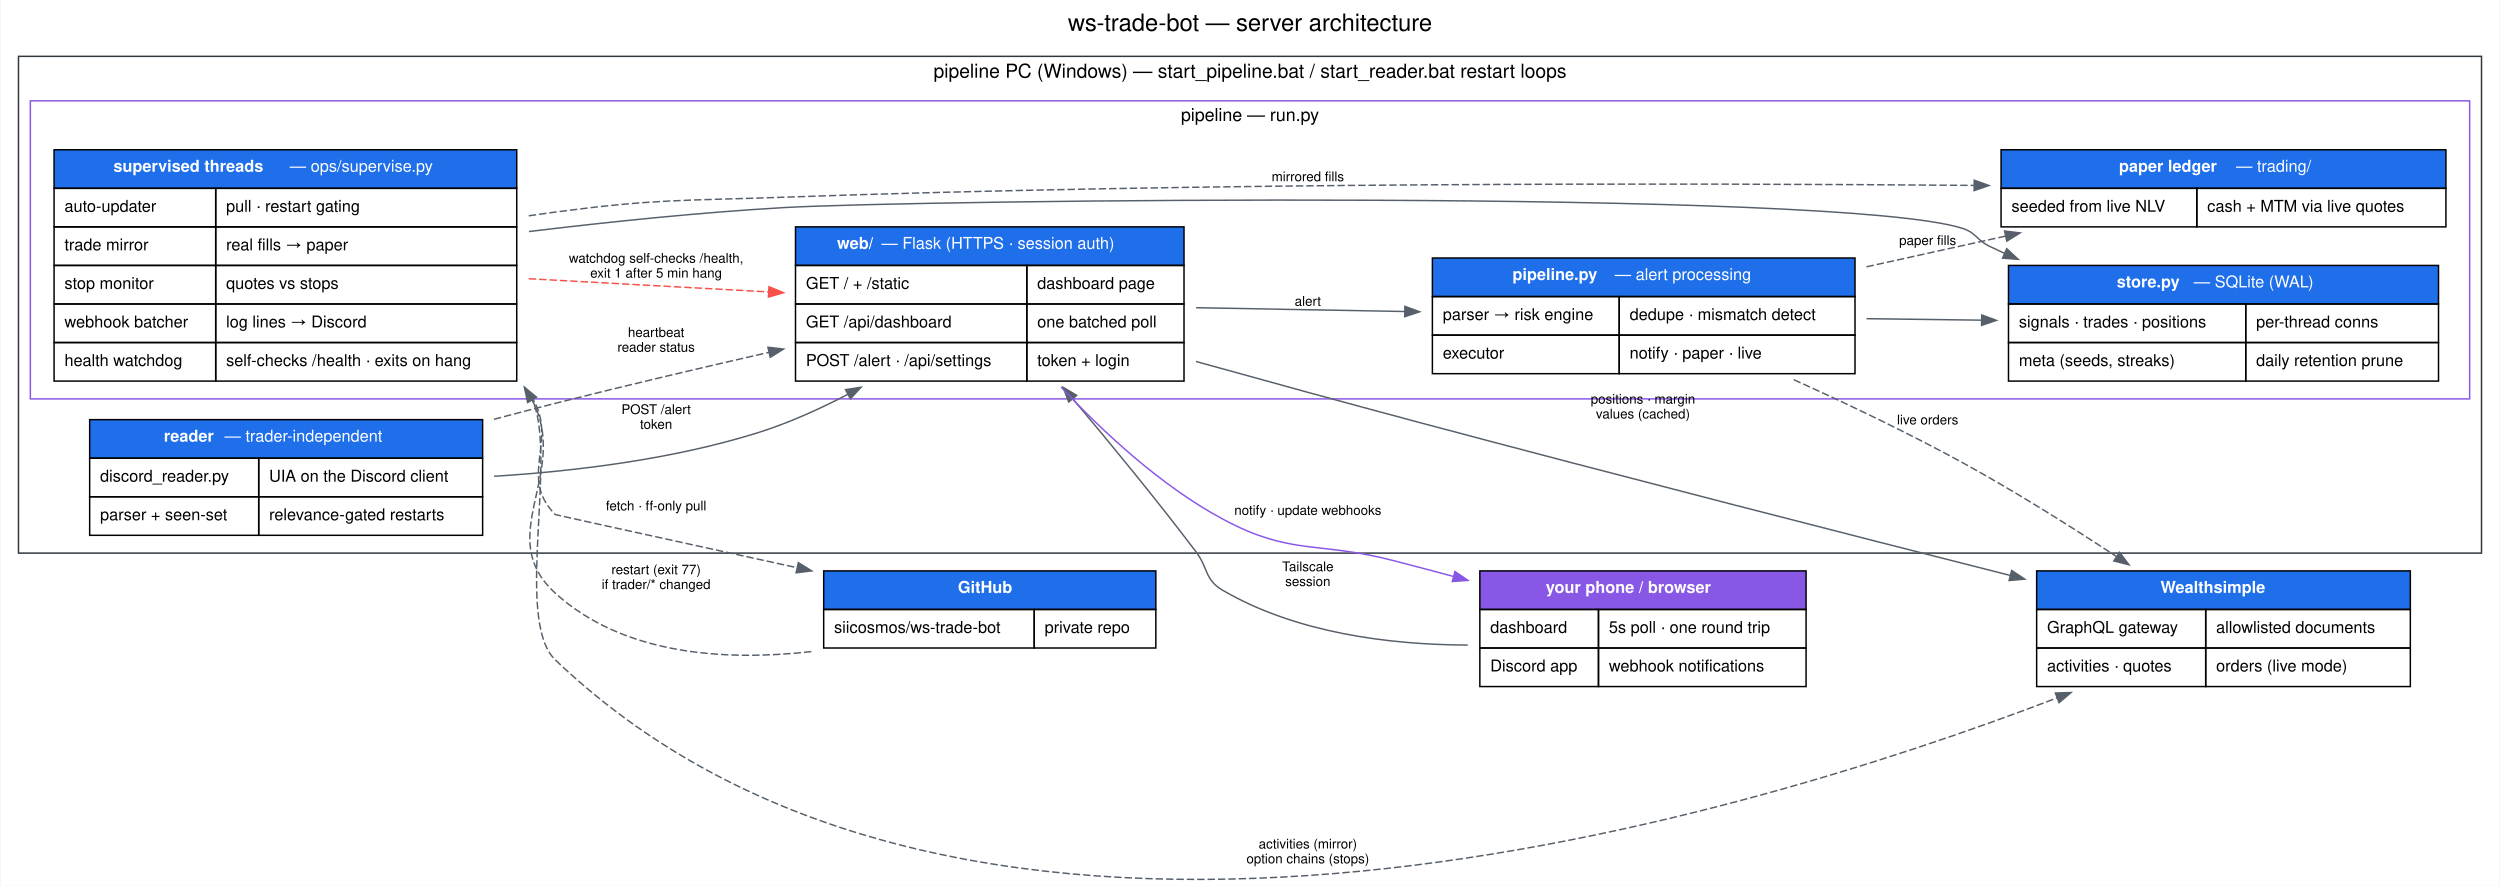
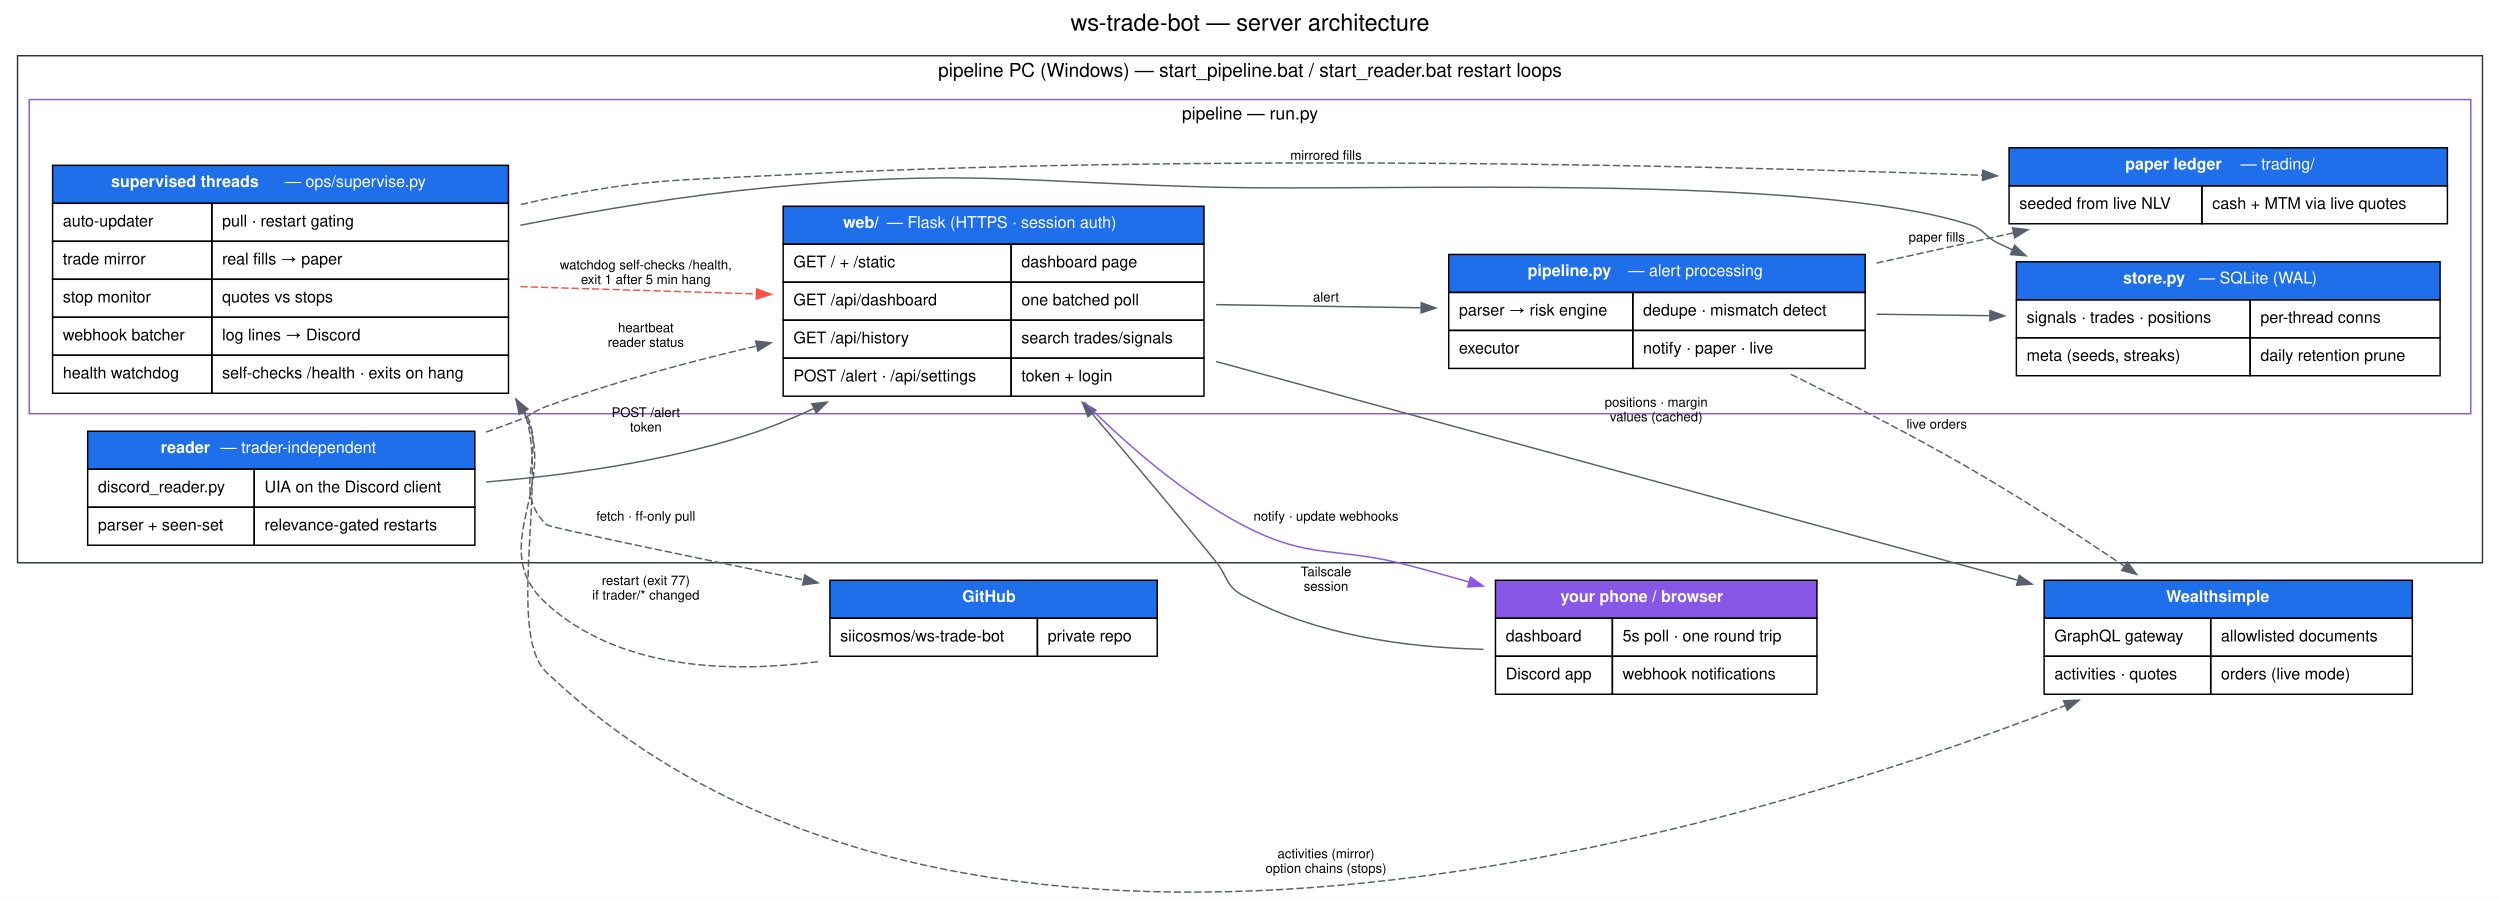
- <svg xmlns="http://www.w3.org/2000/svg" width="1685pt" height="597pt" viewBox="0.00 0.00 1685.00 597.33">
-   <g id="graph0" class="graph" transform="scale(1 1) rotate(0) translate(4 593.33)">
-     <polygon fill="white" stroke="transparent" points="-4,4 -4,-593.33 1681,-593.33 1681,4 -4,4" />
-     <text text-anchor="middle" x="838.5" y="-572.53" font-family="Helvetica,sans-Serif" font-size="16.00">ws-trade-bot — server architecture</text>
+ <svg xmlns="http://www.w3.org/2000/svg" width="1711pt" height="615pt" viewBox="0.00 0.00 1711.00 614.71">
+   <g id="graph0" class="graph" transform="scale(1 1) rotate(0) translate(4 610.71)">
+     <polygon fill="white" stroke="transparent" points="-4,4 -4,-610.71 1707,-610.71 1707,4 -4,4" />
+     <text text-anchor="middle" x="851.5" y="-589.91" font-family="Helvetica,sans-Serif" font-size="16.00">ws-trade-bot — server architecture</text>
    <g id="clust1" class="cluster">
-       <polygon fill="none" stroke="#30363d" points="8,-220.33 8,-555.33 1669,-555.33 1669,-220.33 8,-220.33" />
-       <text text-anchor="middle" x="838.5" y="-540.93" font-family="Helvetica,sans-Serif" font-size="13.00">pipeline PC (Windows) — start_pipeline.bat / start_reader.bat restart loops</text>
+       <polygon fill="none" stroke="#30363d" points="8,-225.71 8,-572.71 1695,-572.71 1695,-225.71 8,-225.71" />
+       <text text-anchor="middle" x="851.5" y="-558.31" font-family="Helvetica,sans-Serif" font-size="13.00">pipeline PC (Windows) — start_pipeline.bat / start_reader.bat restart loops</text>
    </g>
    <g id="clust2" class="cluster">
-       <polygon fill="none" stroke="#8957e5" points="16,-324.33 16,-525.33 1661,-525.33 1661,-324.33 16,-324.33" />
-       <text text-anchor="middle" x="838.5" y="-511.73" font-family="Helvetica,sans-Serif" font-size="12.00">pipeline — run.py</text>
+       <polygon fill="none" stroke="#8957e5" points="16,-327.71 16,-542.71 1687,-542.71 1687,-327.71 16,-327.71" />
+       <text text-anchor="middle" x="851.5" y="-529.11" font-family="Helvetica,sans-Serif" font-size="12.00">pipeline — run.py</text>
    </g>
    <g id="node1" class="node">
-       <polygon fill="white" stroke="transparent" points="993.5,-130.33 993.5,-208.33 1213.5,-208.33 1213.5,-130.33 993.5,-130.33" />
-       <polygon fill="#8957e5" stroke="transparent" points="993.5,-182.33 993.5,-208.33 1213.5,-208.33 1213.5,-182.33 993.5,-182.33" />
-       <polygon fill="none" stroke="black" points="993.5,-182.33 993.5,-208.33 1213.5,-208.33 1213.5,-182.33 993.5,-182.33" />
-       <text text-anchor="start" x="1038" y="-193.53" font-family="Helvetica,sans-Serif" font-weight="bold" font-size="11.00" fill="white">your phone / browser</text>
-       <polygon fill="none" stroke="black" points="993.5,-156.33 993.5,-182.33 1073.5,-182.33 1073.5,-156.33 993.5,-156.33" />
-       <text text-anchor="start" x="1000.5" y="-166.53" font-family="Helvetica,sans-Serif" font-size="11.00">dashboard</text>
-       <polygon fill="none" stroke="black" points="1073.5,-156.33 1073.5,-182.33 1213.5,-182.33 1213.5,-156.33 1073.5,-156.33" />
-       <text text-anchor="start" x="1080.5" y="-166.53" font-family="Helvetica,sans-Serif" font-size="11.00">5s poll · one round trip</text>
-       <polygon fill="none" stroke="black" points="993.5,-130.33 993.5,-156.33 1073.5,-156.33 1073.5,-130.33 993.5,-130.33" />
-       <text text-anchor="start" x="1000.5" y="-140.53" font-family="Helvetica,sans-Serif" font-size="11.00">Discord app</text>
-       <polygon fill="none" stroke="black" points="1073.5,-130.33 1073.5,-156.33 1213.5,-156.33 1213.5,-130.33 1073.5,-130.33" />
-       <text text-anchor="start" x="1080.5" y="-140.53" font-family="Helvetica,sans-Serif" font-size="11.00">webhook notifications</text>
+       <polygon fill="white" stroke="transparent" points="1019.5,-135.71 1019.5,-213.71 1239.5,-213.71 1239.5,-135.71 1019.5,-135.71" />
+       <polygon fill="#8957e5" stroke="transparent" points="1019.5,-187.71 1019.5,-213.71 1239.5,-213.71 1239.5,-187.71 1019.5,-187.71" />
+       <polygon fill="none" stroke="black" points="1019.5,-187.71 1019.5,-213.71 1239.5,-213.71 1239.5,-187.71 1019.5,-187.71" />
+       <text text-anchor="start" x="1064" y="-198.91" font-family="Helvetica,sans-Serif" font-weight="bold" font-size="11.00" fill="white">your phone / browser</text>
+       <polygon fill="none" stroke="black" points="1019.5,-161.71 1019.5,-187.71 1099.5,-187.71 1099.5,-161.71 1019.5,-161.71" />
+       <text text-anchor="start" x="1026.5" y="-171.91" font-family="Helvetica,sans-Serif" font-size="11.00">dashboard</text>
+       <polygon fill="none" stroke="black" points="1099.5,-161.71 1099.5,-187.71 1239.5,-187.71 1239.5,-161.71 1099.5,-161.71" />
+       <text text-anchor="start" x="1106.5" y="-171.91" font-family="Helvetica,sans-Serif" font-size="11.00">5s poll · one round trip</text>
+       <polygon fill="none" stroke="black" points="1019.5,-135.71 1019.5,-161.71 1099.5,-161.71 1099.5,-135.71 1019.5,-135.71" />
+       <text text-anchor="start" x="1026.5" y="-145.91" font-family="Helvetica,sans-Serif" font-size="11.00">Discord app</text>
+       <polygon fill="none" stroke="black" points="1099.5,-135.71 1099.5,-161.71 1239.5,-161.71 1239.5,-135.71 1099.5,-135.71" />
+       <text text-anchor="start" x="1106.5" y="-145.91" font-family="Helvetica,sans-Serif" font-size="11.00">webhook notifications</text>
    </g>
    <g id="node5" class="node">
-       <polygon fill="white" stroke="transparent" points="532,-336.33 532,-440.33 794,-440.33 794,-336.33 532,-336.33" />
-       <polygon fill="#1f6feb" stroke="transparent" points="532,-414.33 532,-440.33 794,-440.33 794,-414.33 532,-414.33" />
-       <polygon fill="none" stroke="black" points="532,-414.33 532,-440.33 794,-440.33 794,-414.33 532,-414.33" />
-       <text text-anchor="start" x="560" y="-425.53" font-family="Helvetica,sans-Serif" font-weight="bold" font-size="11.00" fill="white">web/</text>
-       <text text-anchor="start" x="590" y="-425.53" font-family="Helvetica,sans-Serif" font-size="11.00" fill="white"> — Flask (HTTPS · session auth)</text>
-       <polygon fill="none" stroke="black" points="532,-388.33 532,-414.33 688,-414.33 688,-388.33 532,-388.33" />
-       <text text-anchor="start" x="539" y="-398.53" font-family="Helvetica,sans-Serif" font-size="11.00">GET / + /static</text>
-       <polygon fill="none" stroke="black" points="688,-388.33 688,-414.33 794,-414.33 794,-388.33 688,-388.33" />
-       <text text-anchor="start" x="695" y="-398.53" font-family="Helvetica,sans-Serif" font-size="11.00">dashboard page</text>
-       <polygon fill="none" stroke="black" points="532,-362.33 532,-388.33 688,-388.33 688,-362.33 532,-362.33" />
-       <text text-anchor="start" x="539" y="-372.53" font-family="Helvetica,sans-Serif" font-size="11.00">GET /api/dashboard</text>
-       <polygon fill="none" stroke="black" points="688,-362.33 688,-388.33 794,-388.33 794,-362.33 688,-362.33" />
-       <text text-anchor="start" x="695" y="-372.53" font-family="Helvetica,sans-Serif" font-size="11.00">one batched poll</text>
-       <polygon fill="none" stroke="black" points="532,-336.33 532,-362.33 688,-362.33 688,-336.33 532,-336.33" />
-       <text text-anchor="start" x="539" y="-346.53" font-family="Helvetica,sans-Serif" font-size="11.00">POST /alert · /api/settings</text>
-       <polygon fill="none" stroke="black" points="688,-336.33 688,-362.33 794,-362.33 794,-336.33 688,-336.33" />
-       <text text-anchor="start" x="695" y="-346.53" font-family="Helvetica,sans-Serif" font-size="11.00">token + login</text>
+       <polygon fill="white" stroke="transparent" points="532,-339.71 532,-469.71 820,-469.71 820,-339.71 532,-339.71" />
+       <polygon fill="#1f6feb" stroke="transparent" points="532,-443.71 532,-469.71 820,-469.71 820,-443.71 532,-443.71" />
+       <polygon fill="none" stroke="black" points="532,-443.71 532,-469.71 820,-469.71 820,-443.71 532,-443.71" />
+       <text text-anchor="start" x="573" y="-454.91" font-family="Helvetica,sans-Serif" font-weight="bold" font-size="11.00" fill="white">web/</text>
+       <text text-anchor="start" x="603" y="-454.91" font-family="Helvetica,sans-Serif" font-size="11.00" fill="white"> — Flask (HTTPS · session auth)</text>
+       <polygon fill="none" stroke="black" points="532,-417.71 532,-443.71 688,-443.71 688,-417.71 532,-417.71" />
+       <text text-anchor="start" x="539" y="-427.91" font-family="Helvetica,sans-Serif" font-size="11.00">GET / + /static</text>
+       <polygon fill="none" stroke="black" points="688,-417.71 688,-443.71 820,-443.71 820,-417.71 688,-417.71" />
+       <text text-anchor="start" x="695" y="-427.91" font-family="Helvetica,sans-Serif" font-size="11.00">dashboard page</text>
+       <polygon fill="none" stroke="black" points="532,-391.71 532,-417.71 688,-417.71 688,-391.71 532,-391.71" />
+       <text text-anchor="start" x="539" y="-401.91" font-family="Helvetica,sans-Serif" font-size="11.00">GET /api/dashboard</text>
+       <polygon fill="none" stroke="black" points="688,-391.71 688,-417.71 820,-417.71 820,-391.71 688,-391.71" />
+       <text text-anchor="start" x="695" y="-401.91" font-family="Helvetica,sans-Serif" font-size="11.00">one batched poll</text>
+       <polygon fill="none" stroke="black" points="532,-365.71 532,-391.71 688,-391.71 688,-365.71 532,-365.71" />
+       <text text-anchor="start" x="539" y="-375.91" font-family="Helvetica,sans-Serif" font-size="11.00">GET /api/history</text>
+       <polygon fill="none" stroke="black" points="688,-365.71 688,-391.71 820,-391.71 820,-365.71 688,-365.71" />
+       <text text-anchor="start" x="695" y="-375.91" font-family="Helvetica,sans-Serif" font-size="11.00">search trades/signals</text>
+       <polygon fill="none" stroke="black" points="532,-339.71 532,-365.71 688,-365.71 688,-339.71 532,-339.71" />
+       <text text-anchor="start" x="539" y="-349.91" font-family="Helvetica,sans-Serif" font-size="11.00">POST /alert · /api/settings</text>
+       <polygon fill="none" stroke="black" points="688,-339.71 688,-365.71 820,-365.71 820,-339.71 688,-339.71" />
+       <text text-anchor="start" x="695" y="-349.91" font-family="Helvetica,sans-Serif" font-size="11.00">token + login</text>
    </g>
    <g id="edge3" class="edge">
-       <path fill="none" stroke="#57606a" d="M985.36,-158.31C931.7,-158.52 869.23,-166.59 820,-195.33 807.86,-202.42 810.48,-210.13 802,-221.33 775.63,-256.16 744.78,-293.77 718.94,-324.46" />
-       <polygon fill="#57606a" stroke="#57606a" points="716.26,-322.21 712.49,-332.11 721.61,-326.72 716.26,-322.21" />
-       <text text-anchor="middle" x="877.5" y="-208.13" font-family="Helvetica,sans-Serif" font-size="9.00">Tailscale</text>
-       <text text-anchor="middle" x="877.5" y="-198.13" font-family="Helvetica,sans-Serif" font-size="9.00">session</text>
+       <path fill="none" stroke="#57606a" d="M1011.32,-166.46C957.95,-167.63 895.74,-176.24 846,-203.71 834.64,-209.99 836.2,-216.65 828,-226.71 800.74,-260.16 770.04,-296.58 743.47,-327.71" />
+       <polygon fill="#57606a" stroke="#57606a" points="740.64,-325.63 736.81,-335.5 745.96,-330.17 740.64,-325.63" />
+       <text text-anchor="middle" x="903.5" y="-216.51" font-family="Helvetica,sans-Serif" font-size="9.00">Tailscale</text>
+       <text text-anchor="middle" x="903.5" y="-206.51" font-family="Helvetica,sans-Serif" font-size="9.00">session</text>
    </g>
    <g id="node2" class="node">
-       <polygon fill="white" stroke="transparent" points="551,-156.33 551,-208.33 775,-208.33 775,-156.33 551,-156.33" />
-       <polygon fill="#1f6feb" stroke="transparent" points="551,-182.33 551,-208.33 775,-208.33 775,-182.33 551,-182.33" />
-       <polygon fill="none" stroke="black" points="551,-182.33 551,-208.33 775,-208.33 775,-182.33 551,-182.33" />
-       <text text-anchor="start" x="641.5" y="-193.53" font-family="Helvetica,sans-Serif" font-weight="bold" font-size="11.00" fill="white">GitHub</text>
-       <polygon fill="none" stroke="black" points="551,-156.33 551,-182.33 693,-182.33 693,-156.33 551,-156.33" />
-       <text text-anchor="start" x="558" y="-166.53" font-family="Helvetica,sans-Serif" font-size="11.00">siicosmos/ws-trade-bot</text>
-       <polygon fill="none" stroke="black" points="693,-156.33 693,-182.33 775,-182.33 775,-156.33 693,-156.33" />
-       <text text-anchor="start" x="700" y="-166.53" font-family="Helvetica,sans-Serif" font-size="11.00">private repo</text>
+       <polygon fill="white" stroke="transparent" points="564,-161.71 564,-213.71 788,-213.71 788,-161.71 564,-161.71" />
+       <polygon fill="#1f6feb" stroke="transparent" points="564,-187.71 564,-213.71 788,-213.71 788,-187.71 564,-187.71" />
+       <polygon fill="none" stroke="black" points="564,-187.71 564,-213.71 788,-213.71 788,-187.71 564,-187.71" />
+       <text text-anchor="start" x="654.5" y="-198.91" font-family="Helvetica,sans-Serif" font-weight="bold" font-size="11.00" fill="white">GitHub</text>
+       <polygon fill="none" stroke="black" points="564,-161.71 564,-187.71 706,-187.71 706,-161.71 564,-161.71" />
+       <text text-anchor="start" x="571" y="-171.91" font-family="Helvetica,sans-Serif" font-size="11.00">siicosmos/ws-trade-bot</text>
+       <polygon fill="none" stroke="black" points="706,-161.71 706,-187.71 788,-187.71 788,-161.71 706,-161.71" />
+       <text text-anchor="start" x="713" y="-171.91" font-family="Helvetica,sans-Serif" font-size="11.00">private repo</text>
    </g>
    <g id="node8" class="node">
-       <polygon fill="white" stroke="transparent" points="32,-336.33 32,-492.33 344,-492.33 344,-336.33 32,-336.33" />
-       <polygon fill="#1f6feb" stroke="transparent" points="32,-466.33 32,-492.33 344,-492.33 344,-466.33 32,-466.33" />
-       <polygon fill="none" stroke="black" points="32,-466.33 32,-492.33 344,-492.33 344,-466.33 32,-466.33" />
-       <text text-anchor="start" x="72" y="-477.53" font-family="Helvetica,sans-Serif" font-weight="bold" font-size="11.00" fill="white">supervised threads</text>
-       <text text-anchor="start" x="191" y="-477.53" font-family="Helvetica,sans-Serif" font-size="11.00" fill="white"> — ops/supervise.py</text>
-       <polygon fill="none" stroke="black" points="32,-440.33 32,-466.33 141,-466.33 141,-440.33 32,-440.33" />
-       <text text-anchor="start" x="39" y="-450.53" font-family="Helvetica,sans-Serif" font-size="11.00">auto-updater</text>
-       <polygon fill="none" stroke="black" points="141,-440.33 141,-466.33 344,-466.33 344,-440.33 141,-440.33" />
-       <text text-anchor="start" x="148" y="-450.53" font-family="Helvetica,sans-Serif" font-size="11.00">pull · restart gating</text>
-       <polygon fill="none" stroke="black" points="32,-414.33 32,-440.33 141,-440.33 141,-414.33 32,-414.33" />
-       <text text-anchor="start" x="39" y="-424.53" font-family="Helvetica,sans-Serif" font-size="11.00">trade mirror</text>
-       <polygon fill="none" stroke="black" points="141,-414.33 141,-440.33 344,-440.33 344,-414.33 141,-414.33" />
-       <text text-anchor="start" x="148" y="-424.53" font-family="Helvetica,sans-Serif" font-size="11.00">real fills → paper</text>
-       <polygon fill="none" stroke="black" points="32,-388.33 32,-414.33 141,-414.33 141,-388.33 32,-388.33" />
-       <text text-anchor="start" x="39" y="-398.53" font-family="Helvetica,sans-Serif" font-size="11.00">stop monitor</text>
-       <polygon fill="none" stroke="black" points="141,-388.33 141,-414.33 344,-414.33 344,-388.33 141,-388.33" />
-       <text text-anchor="start" x="148" y="-398.53" font-family="Helvetica,sans-Serif" font-size="11.00">quotes vs stops</text>
-       <polygon fill="none" stroke="black" points="32,-362.33 32,-388.33 141,-388.33 141,-362.33 32,-362.33" />
-       <text text-anchor="start" x="39" y="-372.53" font-family="Helvetica,sans-Serif" font-size="11.00">webhook batcher</text>
-       <polygon fill="none" stroke="black" points="141,-362.33 141,-388.33 344,-388.33 344,-362.33 141,-362.33" />
-       <text text-anchor="start" x="148" y="-372.53" font-family="Helvetica,sans-Serif" font-size="11.00">log lines → Discord</text>
-       <polygon fill="none" stroke="black" points="32,-336.33 32,-362.33 141,-362.33 141,-336.33 32,-336.33" />
-       <text text-anchor="start" x="39" y="-346.53" font-family="Helvetica,sans-Serif" font-size="11.00">health watchdog</text>
-       <polygon fill="none" stroke="black" points="141,-336.33 141,-362.33 344,-362.33 344,-336.33 141,-336.33" />
-       <text text-anchor="start" x="148" y="-346.53" font-family="Helvetica,sans-Serif" font-size="11.00">self-checks /health · exits on hang</text>
+       <polygon fill="white" stroke="transparent" points="32,-341.71 32,-497.71 344,-497.71 344,-341.71 32,-341.71" />
+       <polygon fill="#1f6feb" stroke="transparent" points="32,-471.71 32,-497.71 344,-497.71 344,-471.71 32,-471.71" />
+       <polygon fill="none" stroke="black" points="32,-471.71 32,-497.71 344,-497.71 344,-471.71 32,-471.71" />
+       <text text-anchor="start" x="72" y="-482.91" font-family="Helvetica,sans-Serif" font-weight="bold" font-size="11.00" fill="white">supervised threads</text>
+       <text text-anchor="start" x="191" y="-482.91" font-family="Helvetica,sans-Serif" font-size="11.00" fill="white"> — ops/supervise.py</text>
+       <polygon fill="none" stroke="black" points="32,-445.71 32,-471.71 141,-471.71 141,-445.71 32,-445.71" />
+       <text text-anchor="start" x="39" y="-455.91" font-family="Helvetica,sans-Serif" font-size="11.00">auto-updater</text>
+       <polygon fill="none" stroke="black" points="141,-445.71 141,-471.71 344,-471.71 344,-445.71 141,-445.71" />
+       <text text-anchor="start" x="148" y="-455.91" font-family="Helvetica,sans-Serif" font-size="11.00">pull · restart gating</text>
+       <polygon fill="none" stroke="black" points="32,-419.71 32,-445.71 141,-445.71 141,-419.71 32,-419.71" />
+       <text text-anchor="start" x="39" y="-429.91" font-family="Helvetica,sans-Serif" font-size="11.00">trade mirror</text>
+       <polygon fill="none" stroke="black" points="141,-419.71 141,-445.71 344,-445.71 344,-419.71 141,-419.71" />
+       <text text-anchor="start" x="148" y="-429.91" font-family="Helvetica,sans-Serif" font-size="11.00">real fills → paper</text>
+       <polygon fill="none" stroke="black" points="32,-393.71 32,-419.71 141,-419.71 141,-393.71 32,-393.71" />
+       <text text-anchor="start" x="39" y="-403.91" font-family="Helvetica,sans-Serif" font-size="11.00">stop monitor</text>
+       <polygon fill="none" stroke="black" points="141,-393.71 141,-419.71 344,-419.71 344,-393.71 141,-393.71" />
+       <text text-anchor="start" x="148" y="-403.91" font-family="Helvetica,sans-Serif" font-size="11.00">quotes vs stops</text>
+       <polygon fill="none" stroke="black" points="32,-367.71 32,-393.71 141,-393.71 141,-367.71 32,-367.71" />
+       <text text-anchor="start" x="39" y="-377.91" font-family="Helvetica,sans-Serif" font-size="11.00">webhook batcher</text>
+       <polygon fill="none" stroke="black" points="141,-367.71 141,-393.71 344,-393.71 344,-367.71 141,-367.71" />
+       <text text-anchor="start" x="148" y="-377.91" font-family="Helvetica,sans-Serif" font-size="11.00">log lines → Discord</text>
+       <polygon fill="none" stroke="black" points="32,-341.71 32,-367.71 141,-367.71 141,-341.71 32,-341.71" />
+       <text text-anchor="start" x="39" y="-351.91" font-family="Helvetica,sans-Serif" font-size="11.00">health watchdog</text>
+       <polygon fill="none" stroke="black" points="141,-341.71 141,-367.71 344,-367.71 344,-341.71 141,-341.71" />
+       <text text-anchor="start" x="148" y="-351.91" font-family="Helvetica,sans-Serif" font-size="11.00">self-checks /health · exits on hang</text>
    </g>
    <g id="edge14" class="edge">
-       <path fill="none" stroke="#57606a" stroke-dasharray="5,2" d="M542.65,-153.91C483.69,-147.28 415.6,-151.87 370,-193.33 327.67,-231.83 380.22,-273.81 354.47,-323.51" />
-       <polygon fill="#57606a" stroke="#57606a" points="351.38,-321.85 349.18,-332.21 357.36,-325.49 351.38,-321.85" />
-       <text text-anchor="middle" x="438" y="-206.13" font-family="Helvetica,sans-Serif" font-size="9.00">restart (exit 77)</text>
-       <text text-anchor="middle" x="438" y="-196.13" font-family="Helvetica,sans-Serif" font-size="9.00">if trader/* changed</text>
+       <path fill="none" stroke="#57606a" stroke-dasharray="5,2" d="M555.7,-157.96C492.95,-149.83 419.08,-153.25 370,-197.71 327.28,-236.4 380.39,-278.77 354.5,-328.83" />
+       <polygon fill="#57606a" stroke="#57606a" points="351.37,-327.23 349.18,-337.59 357.36,-330.86 351.37,-327.23" />
+       <text text-anchor="middle" x="438" y="-210.51" font-family="Helvetica,sans-Serif" font-size="9.00">restart (exit 77)</text>
+       <text text-anchor="middle" x="438" y="-200.51" font-family="Helvetica,sans-Serif" font-size="9.00">if trader/* changed</text>
    </g>
    <g id="node3" class="node">
-       <polygon fill="white" stroke="transparent" points="1369,-130.33 1369,-208.33 1621,-208.33 1621,-130.33 1369,-130.33" />
-       <polygon fill="#1f6feb" stroke="transparent" points="1369,-182.33 1369,-208.33 1621,-208.33 1621,-182.33 1369,-182.33" />
-       <polygon fill="none" stroke="black" points="1369,-182.33 1369,-208.33 1621,-208.33 1621,-182.33 1369,-182.33" />
-       <text text-anchor="start" x="1452.5" y="-193.53" font-family="Helvetica,sans-Serif" font-weight="bold" font-size="11.00" fill="white">Wealthsimple</text>
-       <polygon fill="none" stroke="black" points="1369,-156.33 1369,-182.33 1483,-182.33 1483,-156.33 1369,-156.33" />
-       <text text-anchor="start" x="1376" y="-166.53" font-family="Helvetica,sans-Serif" font-size="11.00">GraphQL gateway</text>
-       <polygon fill="none" stroke="black" points="1483,-156.33 1483,-182.33 1621,-182.33 1621,-156.33 1483,-156.33" />
-       <text text-anchor="start" x="1490" y="-166.53" font-family="Helvetica,sans-Serif" font-size="11.00">allowlisted documents</text>
-       <polygon fill="none" stroke="black" points="1369,-130.33 1369,-156.33 1483,-156.33 1483,-130.33 1369,-130.33" />
-       <text text-anchor="start" x="1376" y="-140.53" font-family="Helvetica,sans-Serif" font-size="11.00">activities · quotes</text>
-       <polygon fill="none" stroke="black" points="1483,-130.33 1483,-156.33 1621,-156.33 1621,-130.33 1483,-130.33" />
-       <text text-anchor="start" x="1490" y="-140.53" font-family="Helvetica,sans-Serif" font-size="11.00">orders (live mode)</text>
+       <polygon fill="white" stroke="transparent" points="1395,-135.71 1395,-213.71 1647,-213.71 1647,-135.71 1395,-135.71" />
+       <polygon fill="#1f6feb" stroke="transparent" points="1395,-187.71 1395,-213.71 1647,-213.71 1647,-187.71 1395,-187.71" />
+       <polygon fill="none" stroke="black" points="1395,-187.71 1395,-213.71 1647,-213.71 1647,-187.71 1395,-187.71" />
+       <text text-anchor="start" x="1478.5" y="-198.91" font-family="Helvetica,sans-Serif" font-weight="bold" font-size="11.00" fill="white">Wealthsimple</text>
+       <polygon fill="none" stroke="black" points="1395,-161.71 1395,-187.71 1509,-187.71 1509,-161.71 1395,-161.71" />
+       <text text-anchor="start" x="1402" y="-171.91" font-family="Helvetica,sans-Serif" font-size="11.00">GraphQL gateway</text>
+       <polygon fill="none" stroke="black" points="1509,-161.71 1509,-187.71 1647,-187.71 1647,-161.71 1509,-161.71" />
+       <text text-anchor="start" x="1516" y="-171.91" font-family="Helvetica,sans-Serif" font-size="11.00">allowlisted documents</text>
+       <polygon fill="none" stroke="black" points="1395,-135.71 1395,-161.71 1509,-161.71 1509,-135.71 1395,-135.71" />
+       <text text-anchor="start" x="1402" y="-145.91" font-family="Helvetica,sans-Serif" font-size="11.00">activities · quotes</text>
+       <polygon fill="none" stroke="black" points="1509,-135.71 1509,-161.71 1647,-161.71 1647,-135.71 1509,-135.71" />
+       <text text-anchor="start" x="1516" y="-145.91" font-family="Helvetica,sans-Serif" font-size="11.00">orders (live mode)</text>
    </g>
    <g id="node4" class="node">
-       <polygon fill="white" stroke="transparent" points="55.5,-232.33 55.5,-310.33 320.5,-310.33 320.5,-232.33 55.5,-232.33" />
-       <polygon fill="#1f6feb" stroke="transparent" points="56,-284.33 56,-310.33 321,-310.33 321,-284.33 56,-284.33" />
-       <polygon fill="none" stroke="black" points="56,-284.33 56,-310.33 321,-310.33 321,-284.33 56,-284.33" />
-       <text text-anchor="start" x="106" y="-295.53" font-family="Helvetica,sans-Serif" font-weight="bold" font-size="11.00" fill="white">reader</text>
-       <text text-anchor="start" x="147" y="-295.53" font-family="Helvetica,sans-Serif" font-size="11.00" fill="white"> — trader-independent</text>
-       <polygon fill="none" stroke="black" points="56,-258.33 56,-284.33 170,-284.33 170,-258.33 56,-258.33" />
-       <text text-anchor="start" x="63" y="-268.53" font-family="Helvetica,sans-Serif" font-size="11.00">discord_reader.py</text>
-       <polygon fill="none" stroke="black" points="170,-258.33 170,-284.33 321,-284.33 321,-258.33 170,-258.33" />
-       <text text-anchor="start" x="177" y="-268.53" font-family="Helvetica,sans-Serif" font-size="11.00">UIA on the Discord client</text>
-       <polygon fill="none" stroke="black" points="56,-232.33 56,-258.33 170,-258.33 170,-232.33 56,-232.33" />
-       <text text-anchor="start" x="63" y="-242.53" font-family="Helvetica,sans-Serif" font-size="11.00">parser + seen-set</text>
-       <polygon fill="none" stroke="black" points="170,-232.33 170,-258.33 321,-258.33 321,-232.33 170,-232.33" />
-       <text text-anchor="start" x="177" y="-242.53" font-family="Helvetica,sans-Serif" font-size="11.00">relevance-gated restarts</text>
+       <polygon fill="white" stroke="transparent" points="55.5,-237.71 55.5,-315.71 320.5,-315.71 320.5,-237.71 55.5,-237.71" />
+       <polygon fill="#1f6feb" stroke="transparent" points="56,-289.71 56,-315.71 321,-315.71 321,-289.71 56,-289.71" />
+       <polygon fill="none" stroke="black" points="56,-289.71 56,-315.71 321,-315.71 321,-289.71 56,-289.71" />
+       <text text-anchor="start" x="106" y="-300.91" font-family="Helvetica,sans-Serif" font-weight="bold" font-size="11.00" fill="white">reader</text>
+       <text text-anchor="start" x="147" y="-300.91" font-family="Helvetica,sans-Serif" font-size="11.00" fill="white"> — trader-independent</text>
+       <polygon fill="none" stroke="black" points="56,-263.71 56,-289.71 170,-289.71 170,-263.71 56,-263.71" />
+       <text text-anchor="start" x="63" y="-273.91" font-family="Helvetica,sans-Serif" font-size="11.00">discord_reader.py</text>
+       <polygon fill="none" stroke="black" points="170,-263.71 170,-289.71 321,-289.71 321,-263.71 170,-263.71" />
+       <text text-anchor="start" x="177" y="-273.91" font-family="Helvetica,sans-Serif" font-size="11.00">UIA on the Discord client</text>
+       <polygon fill="none" stroke="black" points="56,-237.71 56,-263.71 170,-263.71 170,-237.71 56,-237.71" />
+       <text text-anchor="start" x="63" y="-247.91" font-family="Helvetica,sans-Serif" font-size="11.00">parser + seen-set</text>
+       <polygon fill="none" stroke="black" points="170,-237.71 170,-263.71 321,-263.71 321,-237.71 170,-237.71" />
+       <text text-anchor="start" x="177" y="-247.91" font-family="Helvetica,sans-Serif" font-size="11.00">relevance-gated restarts</text>
    </g>
    <g id="edge1" class="edge">
-       <path fill="none" stroke="#57606a" d="M328.75,-272.14C384.87,-275.64 449.52,-283.77 506,-301.33 526.67,-307.76 547.67,-317.15 567.28,-327.42" />
-       <polygon fill="#57606a" stroke="#57606a" points="565.72,-330.55 576.18,-332.18 569.02,-324.38 565.72,-330.55" />
-       <text text-anchor="middle" x="438" y="-314.13" font-family="Helvetica,sans-Serif" font-size="9.00">POST /alert</text>
-       <text text-anchor="middle" x="438" y="-304.13" font-family="Helvetica,sans-Serif" font-size="9.00">token</text>
+       <path fill="none" stroke="#57606a" d="M328.72,-280.97C384.83,-285.65 449.48,-294.87 506,-312.71 521.71,-317.67 537.64,-324.13 553.12,-331.34" />
+       <polygon fill="#57606a" stroke="#57606a" points="551.65,-334.51 562.18,-335.66 554.66,-328.19 551.65,-334.51" />
+       <text text-anchor="middle" x="438" y="-325.51" font-family="Helvetica,sans-Serif" font-size="9.00">POST /alert</text>
+       <text text-anchor="middle" x="438" y="-315.51" font-family="Helvetica,sans-Serif" font-size="9.00">token</text>
    </g>
    <g id="edge2" class="edge">
-       <path fill="none" stroke="#57606a" stroke-dasharray="5,2" d="M328.66,-310.57C342.61,-314.29 356.57,-317.94 370,-321.33 416.72,-333.14 467.88,-345.18 514.14,-355.73" />
-       <polygon fill="#57606a" stroke="#57606a" points="513.4,-359.16 523.93,-357.96 514.96,-352.33 513.4,-359.16" />
-       <text text-anchor="middle" x="438" y="-366.13" font-family="Helvetica,sans-Serif" font-size="9.00">heartbeat</text>
-       <text text-anchor="middle" x="438" y="-356.13" font-family="Helvetica,sans-Serif" font-size="9.00">reader status</text>
+       <path fill="none" stroke="#57606a" stroke-dasharray="5,2" d="M328.73,-315.16C336.65,-317.91 344.46,-320.77 352,-323.71 360.33,-326.96 361.59,-329.66 370,-332.71 415.72,-349.28 466.7,-363.06 513.7,-373.98" />
+       <polygon fill="#57606a" stroke="#57606a" points="513.13,-377.44 523.66,-376.26 514.69,-370.61 513.13,-377.44" />
+       <text text-anchor="middle" x="438" y="-383.51" font-family="Helvetica,sans-Serif" font-size="9.00">heartbeat</text>
+       <text text-anchor="middle" x="438" y="-373.51" font-family="Helvetica,sans-Serif" font-size="9.00">reader status</text>
    </g>
    <g id="edge12" class="edge">
-       <path fill="none" stroke="#8957e5" d="M711.08,-332.3C739.63,-301.74 778.49,-265.68 820,-243.33 866.32,-218.4 884.08,-228.52 935,-215.33 948.16,-211.93 961.87,-208.29 975.54,-204.62" />
-       <polygon fill="#8957e5" stroke="#8957e5" points="976.73,-207.92 985.47,-201.94 974.91,-201.16 976.73,-207.92" />
-       <text text-anchor="middle" x="877.5" y="-246.13" font-family="Helvetica,sans-Serif" font-size="9.00">notify · update webhooks</text>
+       <path fill="none" stroke="#8957e5" d="M738.12,-335.6C767.93,-305.77 805.96,-272.93 846,-251.71 892.48,-227.08 910.19,-237.32 961,-223.71 974.07,-220.21 987.68,-216.44 1001.24,-212.6" />
+       <polygon fill="#8957e5" stroke="#8957e5" points="1002.44,-215.9 1011.1,-209.79 1000.52,-209.16 1002.44,-215.9" />
+       <text text-anchor="middle" x="903.5" y="-254.51" font-family="Helvetica,sans-Serif" font-size="9.00">notify · update webhooks</text>
    </g>
    <g id="edge9" class="edge">
-       <path fill="none" stroke="#57606a" d="M802.04,-349.56C849.8,-336.29 903.71,-321.49 953,-308.33 1087.83,-272.35 1242.03,-232.9 1351.22,-205.25" />
-       <polygon fill="#57606a" stroke="#57606a" points="1352.14,-208.63 1360.98,-202.78 1350.42,-201.84 1352.14,-208.63" />
-       <text text-anchor="middle" x="1103.5" y="-321.13" font-family="Helvetica,sans-Serif" font-size="9.00">positions · margin</text>
-       <text text-anchor="middle" x="1103.5" y="-311.13" font-family="Helvetica,sans-Serif" font-size="9.00">values (cached)</text>
+       <path fill="none" stroke="#57606a" d="M828.2,-363.46C983.75,-321.02 1224.24,-255.4 1376.8,-213.78" />
+       <polygon fill="#57606a" stroke="#57606a" points="1377.99,-217.08 1386.72,-211.07 1376.15,-210.33 1377.99,-217.08" />
+       <text text-anchor="middle" x="1129.5" y="-332.51" font-family="Helvetica,sans-Serif" font-size="9.00">positions · margin</text>
+       <text text-anchor="middle" x="1129.5" y="-322.51" font-family="Helvetica,sans-Serif" font-size="9.00">values (cached)</text>
    </g>
    <g id="node6" class="node">
-       <polygon fill="white" stroke="transparent" points="961,-341.33 961,-419.33 1246,-419.33 1246,-341.33 961,-341.33" />
-       <polygon fill="#1f6feb" stroke="transparent" points="961.5,-393.33 961.5,-419.33 1246.5,-419.33 1246.5,-393.33 961.5,-393.33" />
-       <polygon fill="none" stroke="black" points="961.5,-393.33 961.5,-419.33 1246.5,-419.33 1246.5,-393.33 961.5,-393.33" />
-       <text text-anchor="start" x="1015.5" y="-404.53" font-family="Helvetica,sans-Serif" font-weight="bold" font-size="11.00" fill="white">pipeline.py</text>
-       <text text-anchor="start" x="1084.5" y="-404.53" font-family="Helvetica,sans-Serif" font-size="11.00" fill="white"> — alert processing</text>
-       <polygon fill="none" stroke="black" points="961.5,-367.33 961.5,-393.33 1087.5,-393.33 1087.5,-367.33 961.5,-367.33" />
-       <text text-anchor="start" x="968.5" y="-377.53" font-family="Helvetica,sans-Serif" font-size="11.00">parser → risk engine</text>
-       <polygon fill="none" stroke="black" points="1087.5,-367.33 1087.5,-393.33 1246.5,-393.33 1246.5,-367.33 1087.5,-367.33" />
-       <text text-anchor="start" x="1094.5" y="-377.53" font-family="Helvetica,sans-Serif" font-size="11.00">dedupe · mismatch detect</text>
-       <polygon fill="none" stroke="black" points="961.5,-341.33 961.5,-367.33 1087.5,-367.33 1087.5,-341.33 961.5,-341.33" />
-       <text text-anchor="start" x="968.5" y="-351.53" font-family="Helvetica,sans-Serif" font-size="11.00">executor</text>
-       <polygon fill="none" stroke="black" points="1087.5,-341.33 1087.5,-367.33 1246.5,-367.33 1246.5,-341.33 1087.5,-341.33" />
-       <text text-anchor="start" x="1094.5" y="-351.53" font-family="Helvetica,sans-Serif" font-size="11.00">notify · paper · live</text>
+       <polygon fill="white" stroke="transparent" points="987,-358.71 987,-436.71 1272,-436.71 1272,-358.71 987,-358.71" />
+       <polygon fill="#1f6feb" stroke="transparent" points="987.5,-410.71 987.5,-436.71 1272.5,-436.71 1272.5,-410.71 987.5,-410.71" />
+       <polygon fill="none" stroke="black" points="987.5,-410.71 987.5,-436.71 1272.5,-436.71 1272.5,-410.71 987.5,-410.71" />
+       <text text-anchor="start" x="1041.5" y="-421.91" font-family="Helvetica,sans-Serif" font-weight="bold" font-size="11.00" fill="white">pipeline.py</text>
+       <text text-anchor="start" x="1110.5" y="-421.91" font-family="Helvetica,sans-Serif" font-size="11.00" fill="white"> — alert processing</text>
+       <polygon fill="none" stroke="black" points="987.5,-384.71 987.5,-410.71 1113.5,-410.71 1113.5,-384.71 987.5,-384.71" />
+       <text text-anchor="start" x="994.5" y="-394.91" font-family="Helvetica,sans-Serif" font-size="11.00">parser → risk engine</text>
+       <polygon fill="none" stroke="black" points="1113.5,-384.71 1113.5,-410.71 1272.5,-410.71 1272.5,-384.71 1113.5,-384.71" />
+       <text text-anchor="start" x="1120.5" y="-394.91" font-family="Helvetica,sans-Serif" font-size="11.00">dedupe · mismatch detect</text>
+       <polygon fill="none" stroke="black" points="987.5,-358.71 987.5,-384.71 1113.5,-384.71 1113.5,-358.71 987.5,-358.71" />
+       <text text-anchor="start" x="994.5" y="-368.91" font-family="Helvetica,sans-Serif" font-size="11.00">executor</text>
+       <polygon fill="none" stroke="black" points="1113.5,-358.71 1113.5,-384.71 1272.5,-384.71 1272.5,-358.71 1113.5,-358.71" />
+       <text text-anchor="start" x="1120.5" y="-368.91" font-family="Helvetica,sans-Serif" font-size="11.00">notify · paper · live</text>
    </g>
    <g id="edge4" class="edge">
-       <path fill="none" stroke="#57606a" d="M802.14,-385.81C846.81,-385 896.71,-384.09 942.81,-383.25" />
-       <polygon fill="#57606a" stroke="#57606a" points="942.96,-386.74 952.9,-383.06 942.83,-379.75 942.96,-386.74" />
-       <text text-anchor="middle" x="877.5" y="-387.13" font-family="Helvetica,sans-Serif" font-size="9.00">alert</text>
+       <path fill="none" stroke="#57606a" d="M828.28,-402.36C873.31,-401.67 922.79,-400.9 968.37,-400.19" />
+       <polygon fill="#57606a" stroke="#57606a" points="968.69,-403.69 978.64,-400.03 968.58,-396.69 968.69,-403.69" />
+       <text text-anchor="middle" x="903.5" y="-404.51" font-family="Helvetica,sans-Serif" font-size="9.00">alert</text>
    </g>
    <g id="edge11" class="edge">
-       <path fill="none" stroke="#57606a" stroke-dasharray="5,2" d="M1205.22,-337.28C1241.61,-320.83 1282.66,-301.22 1319,-281.33 1354,-262.18 1391.42,-238.67 1422.64,-218.14" />
-       <polygon fill="#57606a" stroke="#57606a" points="1424.86,-220.87 1431.27,-212.44 1421,-215.03 1424.86,-220.87" />
-       <text text-anchor="middle" x="1295.5" y="-307.13" font-family="Helvetica,sans-Serif" font-size="9.00">live orders</text>
+       <path fill="none" stroke="#57606a" stroke-dasharray="5,2" d="M1221.74,-354.65C1260.31,-335.72 1305.38,-312.6 1345,-289.71 1380.4,-269.26 1418.46,-244.58 1450.03,-223.34" />
+       <polygon fill="#57606a" stroke="#57606a" points="1452,-226.24 1458.32,-217.74 1448.08,-220.44 1452,-226.24" />
+       <text text-anchor="middle" x="1321.5" y="-317.51" font-family="Helvetica,sans-Serif" font-size="9.00">live orders</text>
    </g>
    <g id="node7" class="node">
-       <polygon fill="white" stroke="transparent" points="1350,-336.33 1350,-414.33 1640,-414.33 1640,-336.33 1350,-336.33" />
-       <polygon fill="#1f6feb" stroke="transparent" points="1350,-388.33 1350,-414.33 1640,-414.33 1640,-388.33 1350,-388.33" />
-       <polygon fill="none" stroke="black" points="1350,-388.33 1350,-414.33 1640,-414.33 1640,-388.33 1350,-388.33" />
-       <text text-anchor="start" x="1423" y="-399.53" font-family="Helvetica,sans-Serif" font-weight="bold" font-size="11.00" fill="white">store.py</text>
-       <text text-anchor="start" x="1475" y="-399.53" font-family="Helvetica,sans-Serif" font-size="11.00" fill="white"> — SQLite (WAL)</text>
-       <polygon fill="none" stroke="black" points="1350,-362.33 1350,-388.33 1510,-388.33 1510,-362.33 1350,-362.33" />
-       <text text-anchor="start" x="1357" y="-372.53" font-family="Helvetica,sans-Serif" font-size="11.00">signals · trades · positions</text>
-       <polygon fill="none" stroke="black" points="1510,-362.33 1510,-388.33 1640,-388.33 1640,-362.33 1510,-362.33" />
-       <text text-anchor="start" x="1517" y="-372.53" font-family="Helvetica,sans-Serif" font-size="11.00">per-thread conns</text>
-       <polygon fill="none" stroke="black" points="1350,-336.33 1350,-362.33 1510,-362.33 1510,-336.33 1350,-336.33" />
-       <text text-anchor="start" x="1357" y="-346.53" font-family="Helvetica,sans-Serif" font-size="11.00">meta (seeds, streaks)</text>
-       <polygon fill="none" stroke="black" points="1510,-336.33 1510,-362.33 1640,-362.33 1640,-336.33 1510,-336.33" />
-       <text text-anchor="start" x="1517" y="-346.53" font-family="Helvetica,sans-Serif" font-size="11.00">daily retention prune</text>
+       <polygon fill="white" stroke="transparent" points="1376,-353.71 1376,-431.71 1666,-431.71 1666,-353.71 1376,-353.71" />
+       <polygon fill="#1f6feb" stroke="transparent" points="1376,-405.71 1376,-431.71 1666,-431.71 1666,-405.71 1376,-405.71" />
+       <polygon fill="none" stroke="black" points="1376,-405.71 1376,-431.71 1666,-431.71 1666,-405.71 1376,-405.71" />
+       <text text-anchor="start" x="1449" y="-416.91" font-family="Helvetica,sans-Serif" font-weight="bold" font-size="11.00" fill="white">store.py</text>
+       <text text-anchor="start" x="1501" y="-416.91" font-family="Helvetica,sans-Serif" font-size="11.00" fill="white"> — SQLite (WAL)</text>
+       <polygon fill="none" stroke="black" points="1376,-379.71 1376,-405.71 1536,-405.71 1536,-379.71 1376,-379.71" />
+       <text text-anchor="start" x="1383" y="-389.91" font-family="Helvetica,sans-Serif" font-size="11.00">signals · trades · positions</text>
+       <polygon fill="none" stroke="black" points="1536,-379.71 1536,-405.71 1666,-405.71 1666,-379.71 1536,-379.71" />
+       <text text-anchor="start" x="1543" y="-389.91" font-family="Helvetica,sans-Serif" font-size="11.00">per-thread conns</text>
+       <polygon fill="none" stroke="black" points="1376,-353.71 1376,-379.71 1536,-379.71 1536,-353.71 1376,-353.71" />
+       <text text-anchor="start" x="1383" y="-363.91" font-family="Helvetica,sans-Serif" font-size="11.00">meta (seeds, streaks)</text>
+       <polygon fill="none" stroke="black" points="1536,-353.71 1536,-379.71 1666,-379.71 1666,-353.71 1536,-353.71" />
+       <text text-anchor="start" x="1543" y="-363.91" font-family="Helvetica,sans-Serif" font-size="11.00">daily retention prune</text>
    </g>
    <g id="edge5" class="edge">
-       <path fill="none" stroke="#57606a" d="M1254.26,-378.41C1279.62,-378.09 1306.06,-377.75 1331.73,-377.42" />
-       <polygon fill="#57606a" stroke="#57606a" points="1331.95,-380.91 1341.91,-377.29 1331.86,-373.91 1331.95,-380.91" />
+       <path fill="none" stroke="#57606a" d="M1280.26,-395.79C1305.62,-395.46 1332.06,-395.12 1357.73,-394.79" />
+       <polygon fill="#57606a" stroke="#57606a" points="1357.95,-398.29 1367.91,-394.66 1357.86,-391.29 1357.95,-398.29" />
    </g>
    <g id="node9" class="node">
-       <polygon fill="white" stroke="transparent" points="1345,-440.33 1345,-492.33 1645,-492.33 1645,-440.33 1345,-440.33" />
-       <polygon fill="#1f6feb" stroke="transparent" points="1345,-466.33 1345,-492.33 1645,-492.33 1645,-466.33 1345,-466.33" />
-       <polygon fill="none" stroke="black" points="1345,-466.33 1345,-492.33 1645,-492.33 1645,-466.33 1345,-466.33" />
-       <text text-anchor="start" x="1424.5" y="-477.53" font-family="Helvetica,sans-Serif" font-weight="bold" font-size="11.00" fill="white">paper ledger</text>
-       <text text-anchor="start" x="1503.5" y="-477.53" font-family="Helvetica,sans-Serif" font-size="11.00" fill="white"> — trading/</text>
-       <polygon fill="none" stroke="black" points="1345,-440.33 1345,-466.33 1477,-466.33 1477,-440.33 1345,-440.33" />
-       <text text-anchor="start" x="1352" y="-450.53" font-family="Helvetica,sans-Serif" font-size="11.00">seeded from live NLV</text>
-       <polygon fill="none" stroke="black" points="1477,-440.33 1477,-466.33 1645,-466.33 1645,-440.33 1477,-440.33" />
-       <text text-anchor="start" x="1484" y="-450.53" font-family="Helvetica,sans-Serif" font-size="11.00">cash + MTM via live quotes</text>
+       <polygon fill="white" stroke="transparent" points="1371,-457.71 1371,-509.71 1671,-509.71 1671,-457.71 1371,-457.71" />
+       <polygon fill="#1f6feb" stroke="transparent" points="1371,-483.71 1371,-509.71 1671,-509.71 1671,-483.71 1371,-483.71" />
+       <polygon fill="none" stroke="black" points="1371,-483.71 1371,-509.71 1671,-509.71 1671,-483.71 1371,-483.71" />
+       <text text-anchor="start" x="1450.5" y="-494.91" font-family="Helvetica,sans-Serif" font-weight="bold" font-size="11.00" fill="white">paper ledger</text>
+       <text text-anchor="start" x="1529.5" y="-494.91" font-family="Helvetica,sans-Serif" font-size="11.00" fill="white"> — trading/</text>
+       <polygon fill="none" stroke="black" points="1371,-457.71 1371,-483.71 1503,-483.71 1503,-457.71 1371,-457.71" />
+       <text text-anchor="start" x="1378" y="-467.91" font-family="Helvetica,sans-Serif" font-size="11.00">seeded from live NLV</text>
+       <polygon fill="none" stroke="black" points="1503,-457.71 1503,-483.71 1671,-483.71 1671,-457.71 1503,-457.71" />
+       <text text-anchor="start" x="1510" y="-467.91" font-family="Helvetica,sans-Serif" font-size="11.00">cash + MTM via live quotes</text>
    </g>
    <g id="edge7" class="edge">
-       <path fill="none" stroke="#57606a" stroke-dasharray="5,2" d="M1254.26,-413.4C1285.02,-420.19 1317.37,-427.33 1348,-434.1" />
-       <polygon fill="#57606a" stroke="#57606a" points="1347.36,-437.54 1357.87,-436.28 1348.86,-430.7 1347.36,-437.54" />
-       <text text-anchor="middle" x="1295.5" y="-428.13" font-family="Helvetica,sans-Serif" font-size="9.00">paper fills</text>
+       <path fill="none" stroke="#57606a" stroke-dasharray="5,2" d="M1280.26,-430.78C1311.02,-437.57 1343.37,-444.71 1374,-451.47" />
+       <polygon fill="#57606a" stroke="#57606a" points="1373.36,-454.92 1383.87,-453.65 1374.86,-448.08 1373.36,-454.92" />
+       <text text-anchor="middle" x="1321.5" y="-445.51" font-family="Helvetica,sans-Serif" font-size="9.00">paper fills</text>
    </g>
    <g id="edge13" class="edge">
-       <path fill="none" stroke="#57606a" stroke-dasharray="5,2" d="M349.02,-332.1C350.04,-330.86 351.03,-329.61 352,-328.33 374.6,-298.65 343.61,-272.71 370,-246.33 370.2,-246.14 454.85,-227.59 532.95,-210.52" />
-       <polygon fill="#57606a" stroke="#57606a" points="533.91,-213.89 542.93,-208.34 532.41,-207.05 533.91,-213.89" />
-       <text text-anchor="middle" x="438" y="-249.13" font-family="Helvetica,sans-Serif" font-size="9.00">fetch · ff-only pull</text>
+       <path fill="none" stroke="#57606a" stroke-dasharray="5,2" d="M349.02,-337.48C350.04,-336.24 351.03,-334.98 352,-333.71 374.6,-304.02 343.49,-277.97 370,-251.71 371.69,-250.04 463.44,-230.91 545.86,-214" />
+       <polygon fill="#57606a" stroke="#57606a" points="546.77,-217.39 555.86,-211.95 545.36,-210.53 546.77,-217.39" />
+       <text text-anchor="middle" x="438" y="-254.51" font-family="Helvetica,sans-Serif" font-size="9.00">fetch · ff-only pull</text>
    </g>
    <g id="edge10" class="edge">
-       <path fill="none" stroke="#57606a" stroke-dasharray="5,2" d="M349.24,-332.26C350.19,-330.97 351.11,-329.66 352,-328.33 374.45,-294.99 340.92,-176.09 370,-148.33 646.45,115.54 1157.6,-36.54 1382.67,-122.64" />
-       <polygon fill="#57606a" stroke="#57606a" points="1381.6,-125.98 1392.19,-126.31 1384.11,-119.45 1381.6,-125.98" />
-       <text text-anchor="middle" x="877.5" y="-21.13" font-family="Helvetica,sans-Serif" font-size="9.00">activities (mirror)</text>
-       <text text-anchor="middle" x="877.5" y="-11.13" font-family="Helvetica,sans-Serif" font-size="9.00">option chains (stops)</text>
+       <path fill="none" stroke="#57606a" stroke-dasharray="5,2" d="M349.24,-337.64C350.19,-336.35 351.11,-335.04 352,-333.71 374.79,-299.79 340.36,-178.84 370,-150.71 655,119.81 1181.31,-39.71 1409.58,-128.01" />
+       <polygon fill="#57606a" stroke="#57606a" points="1408.31,-131.27 1418.9,-131.64 1410.85,-124.75 1408.31,-131.27" />
+       <text text-anchor="middle" x="903.5" y="-23.51" font-family="Helvetica,sans-Serif" font-size="9.00">activities (mirror)</text>
+       <text text-anchor="middle" x="903.5" y="-13.51" font-family="Helvetica,sans-Serif" font-size="9.00">option chains (stops)</text>
    </g>
    <g id="edge15" class="edge">
-       <path fill="none" stroke="#f85149" stroke-dasharray="5,2" d="M352.11,-405.37C404.58,-402.48 462.39,-399.31 513.73,-396.48" />
-       <polygon fill="#f85149" stroke="#f85149" points="514.12,-399.97 523.91,-395.92 513.73,-392.98 514.12,-399.97" />
-       <text text-anchor="middle" x="438" y="-416.13" font-family="Helvetica,sans-Serif" font-size="9.00">watchdog self-checks /health,</text>
-       <text text-anchor="middle" x="438" y="-406.13" font-family="Helvetica,sans-Serif" font-size="9.00">exit 1 after 5 min hang</text>
+       <path fill="none" stroke="#f85149" stroke-dasharray="5,2" d="M352.18,-414.67C404.15,-413.07 461.59,-411.3 513.44,-409.7" />
+       <polygon fill="#f85149" stroke="#f85149" points="513.84,-413.19 523.73,-409.38 513.62,-406.19 513.84,-413.19" />
+       <text text-anchor="middle" x="438" y="-426.51" font-family="Helvetica,sans-Serif" font-size="9.00">watchdog self-checks /health,</text>
+       <text text-anchor="middle" x="438" y="-416.51" font-family="Helvetica,sans-Serif" font-size="9.00">exit 1 after 5 min hang</text>
    </g>
    <g id="edge6" class="edge">
-       <path fill="none" stroke="#57606a" d="M352.24,-437.18C406.75,-443.78 467.88,-450.08 524,-453.33 612.2,-458.45 1234.8,-466.08 1319,-439.33 1328.16,-436.42 1328.36,-431.55 1337,-427.33 1340.36,-425.69 1343.78,-424.09 1347.25,-422.51" />
-       <polygon fill="#57606a" stroke="#57606a" points="1348.8,-425.66 1356.55,-418.43 1345.99,-419.25 1348.8,-425.66" />
+       <path fill="none" stroke="#57606a" d="M352.14,-456.68C406.5,-467.31 467.58,-477.45 524,-482.71 658.53,-495.25 692.93,-486.1 828,-482.71 943,-479.82 1235.77,-492.8 1345,-456.71 1354.13,-453.69 1354.36,-448.93 1363,-444.71 1366.36,-443.07 1369.78,-441.47 1373.25,-439.89" />
+       <polygon fill="#57606a" stroke="#57606a" points="1374.8,-443.03 1382.55,-435.81 1371.99,-436.63 1374.8,-443.03" />
    </g>
    <g id="edge8" class="edge">
-       <path fill="none" stroke="#57606a" stroke-dasharray="5,2" d="M352.13,-447.8C358.15,-448.71 364.12,-449.56 370,-450.33 438,-459.26 455.46,-457.88 524,-460.33 805.49,-470.42 1133.22,-469.88 1326.6,-468.3" />
-       <polygon fill="#57606a" stroke="#57606a" points="1326.88,-471.8 1336.86,-468.22 1326.83,-464.8 1326.88,-471.8" />
-       <text text-anchor="middle" x="877.5" y="-471.13" font-family="Helvetica,sans-Serif" font-size="9.00">mirrored fills</text>
+       <path fill="none" stroke="#57606a" stroke-dasharray="5,2" d="M352.42,-470.9C358.33,-472.26 364.21,-473.54 370,-474.71 437.45,-488.33 455.28,-487.15 524,-490.71 815.1,-505.79 1154.69,-497.98 1352.69,-490.88" />
+       <polygon fill="#57606a" stroke="#57606a" points="1353.03,-494.37 1362.89,-490.51 1352.77,-487.37 1353.03,-494.37" />
+       <text text-anchor="middle" x="903.5" y="-501.51" font-family="Helvetica,sans-Serif" font-size="9.00">mirrored fills</text>
    </g>
  </g>
</svg>
